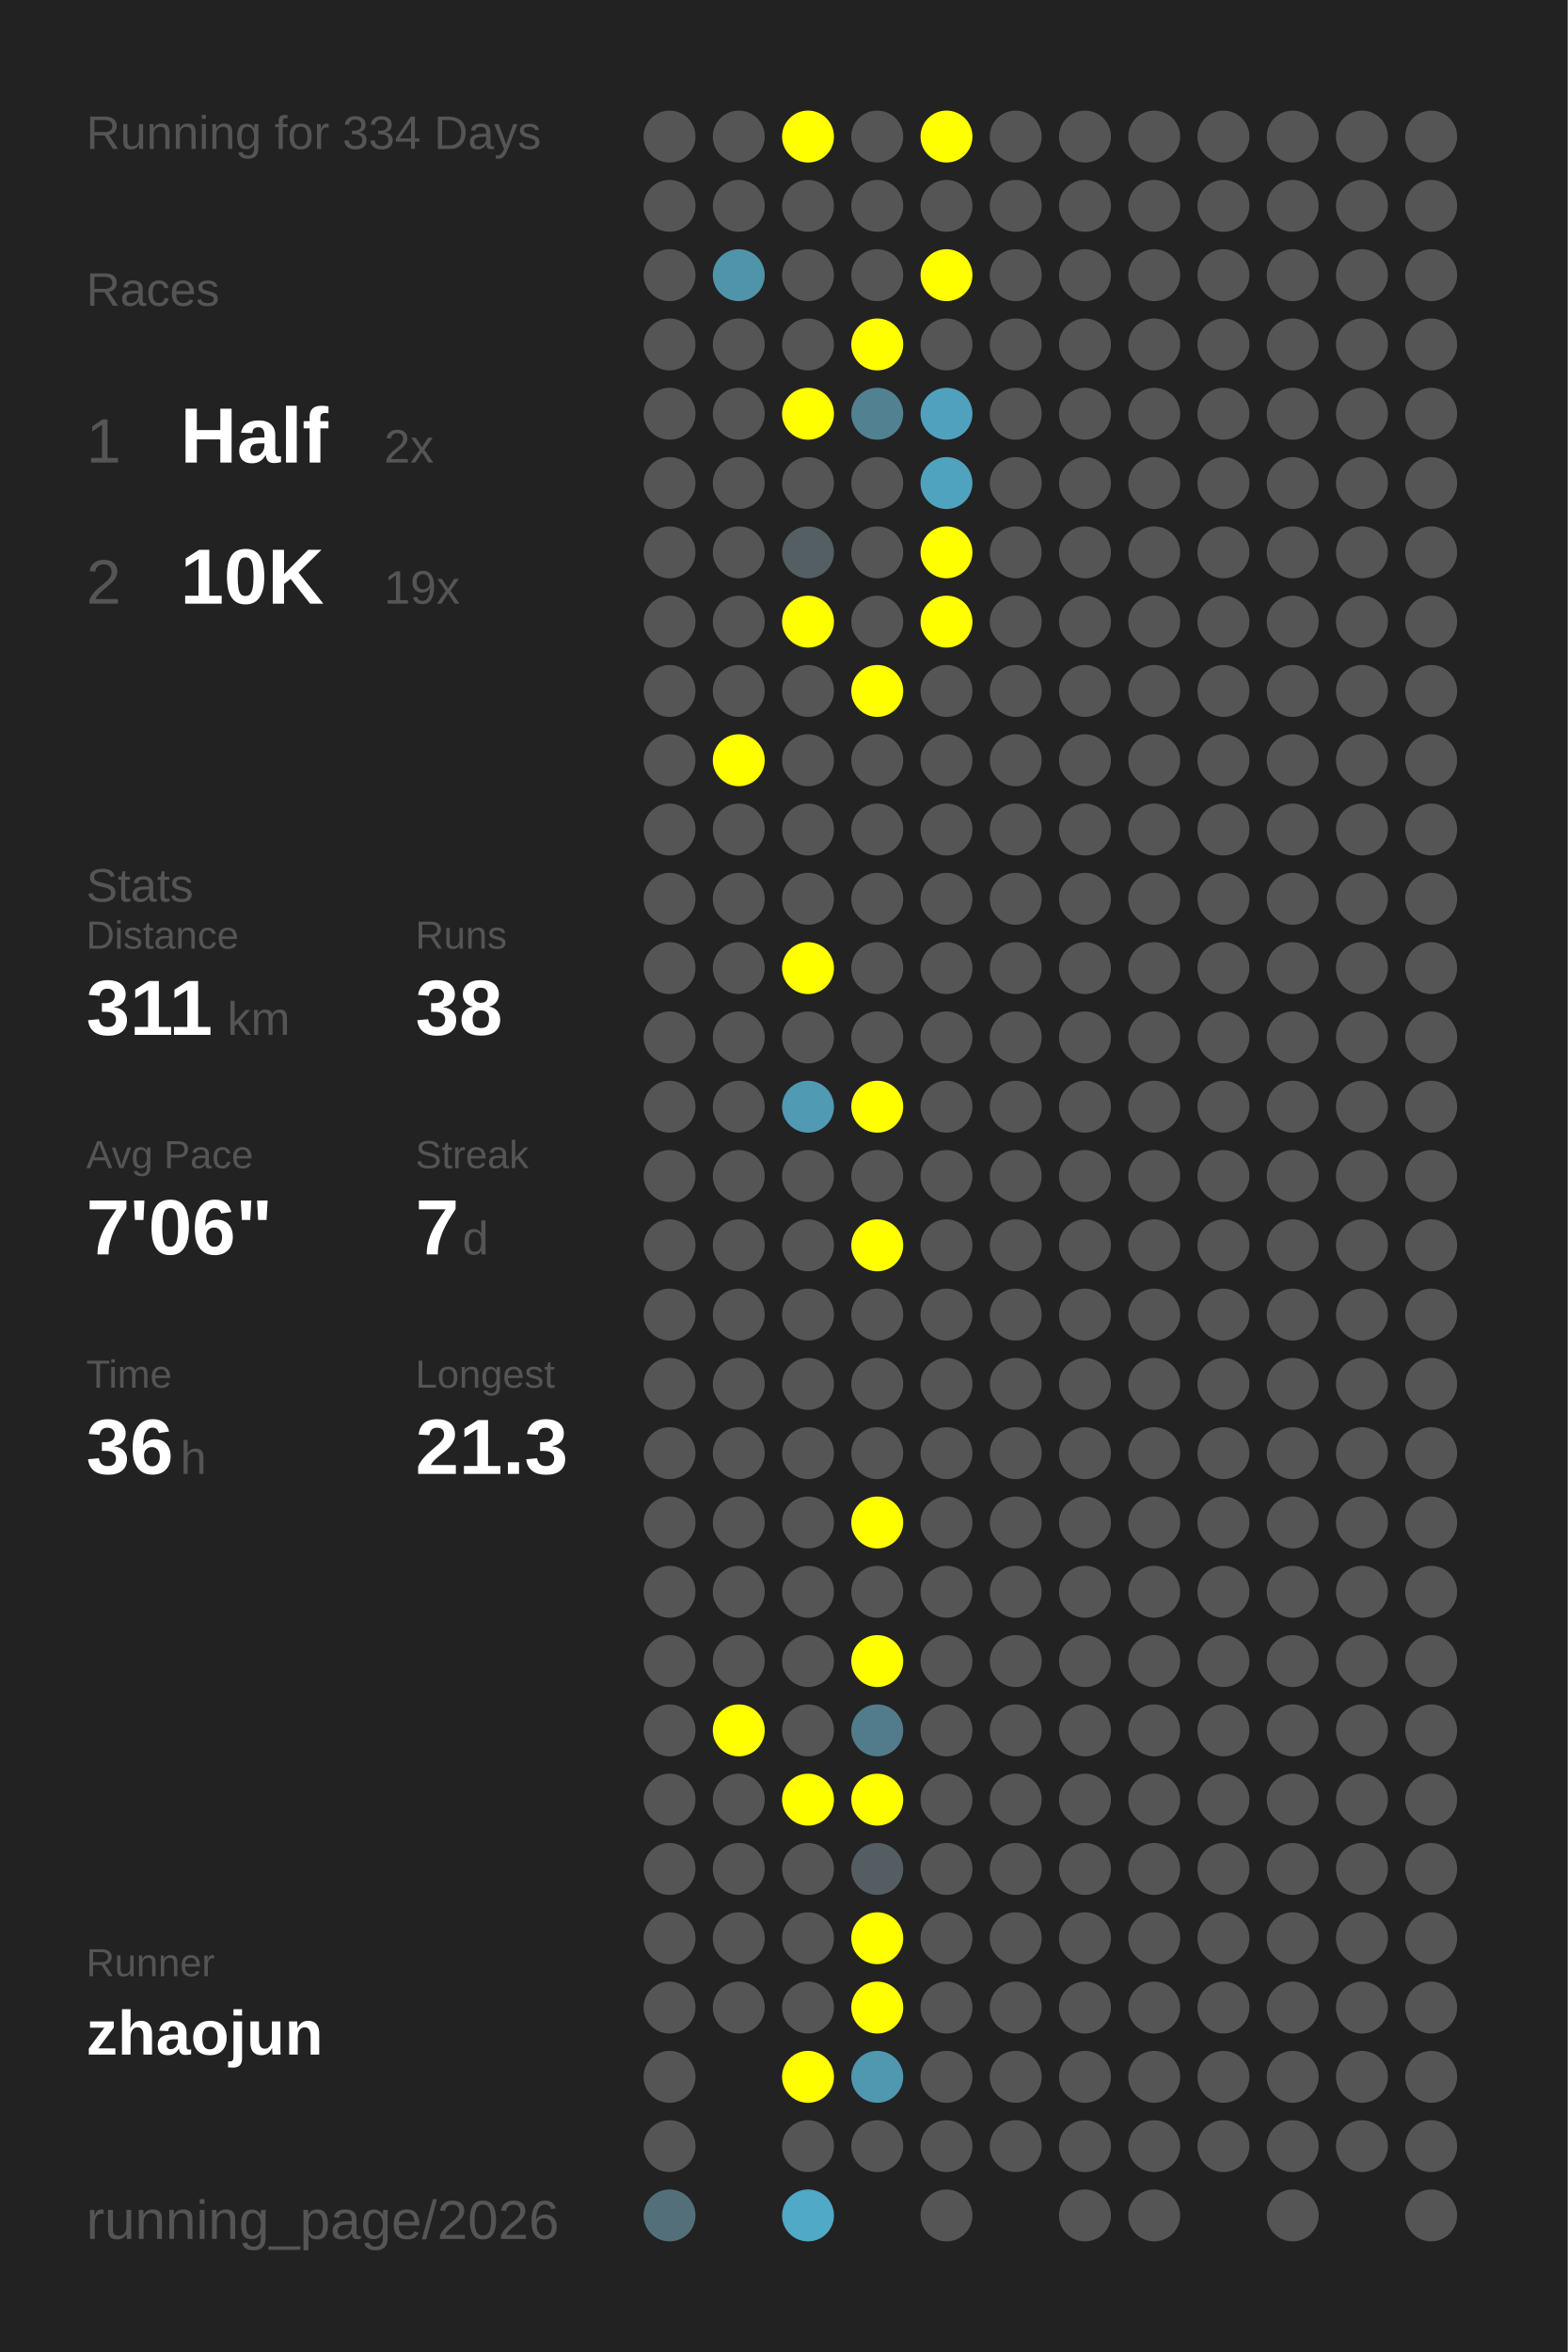
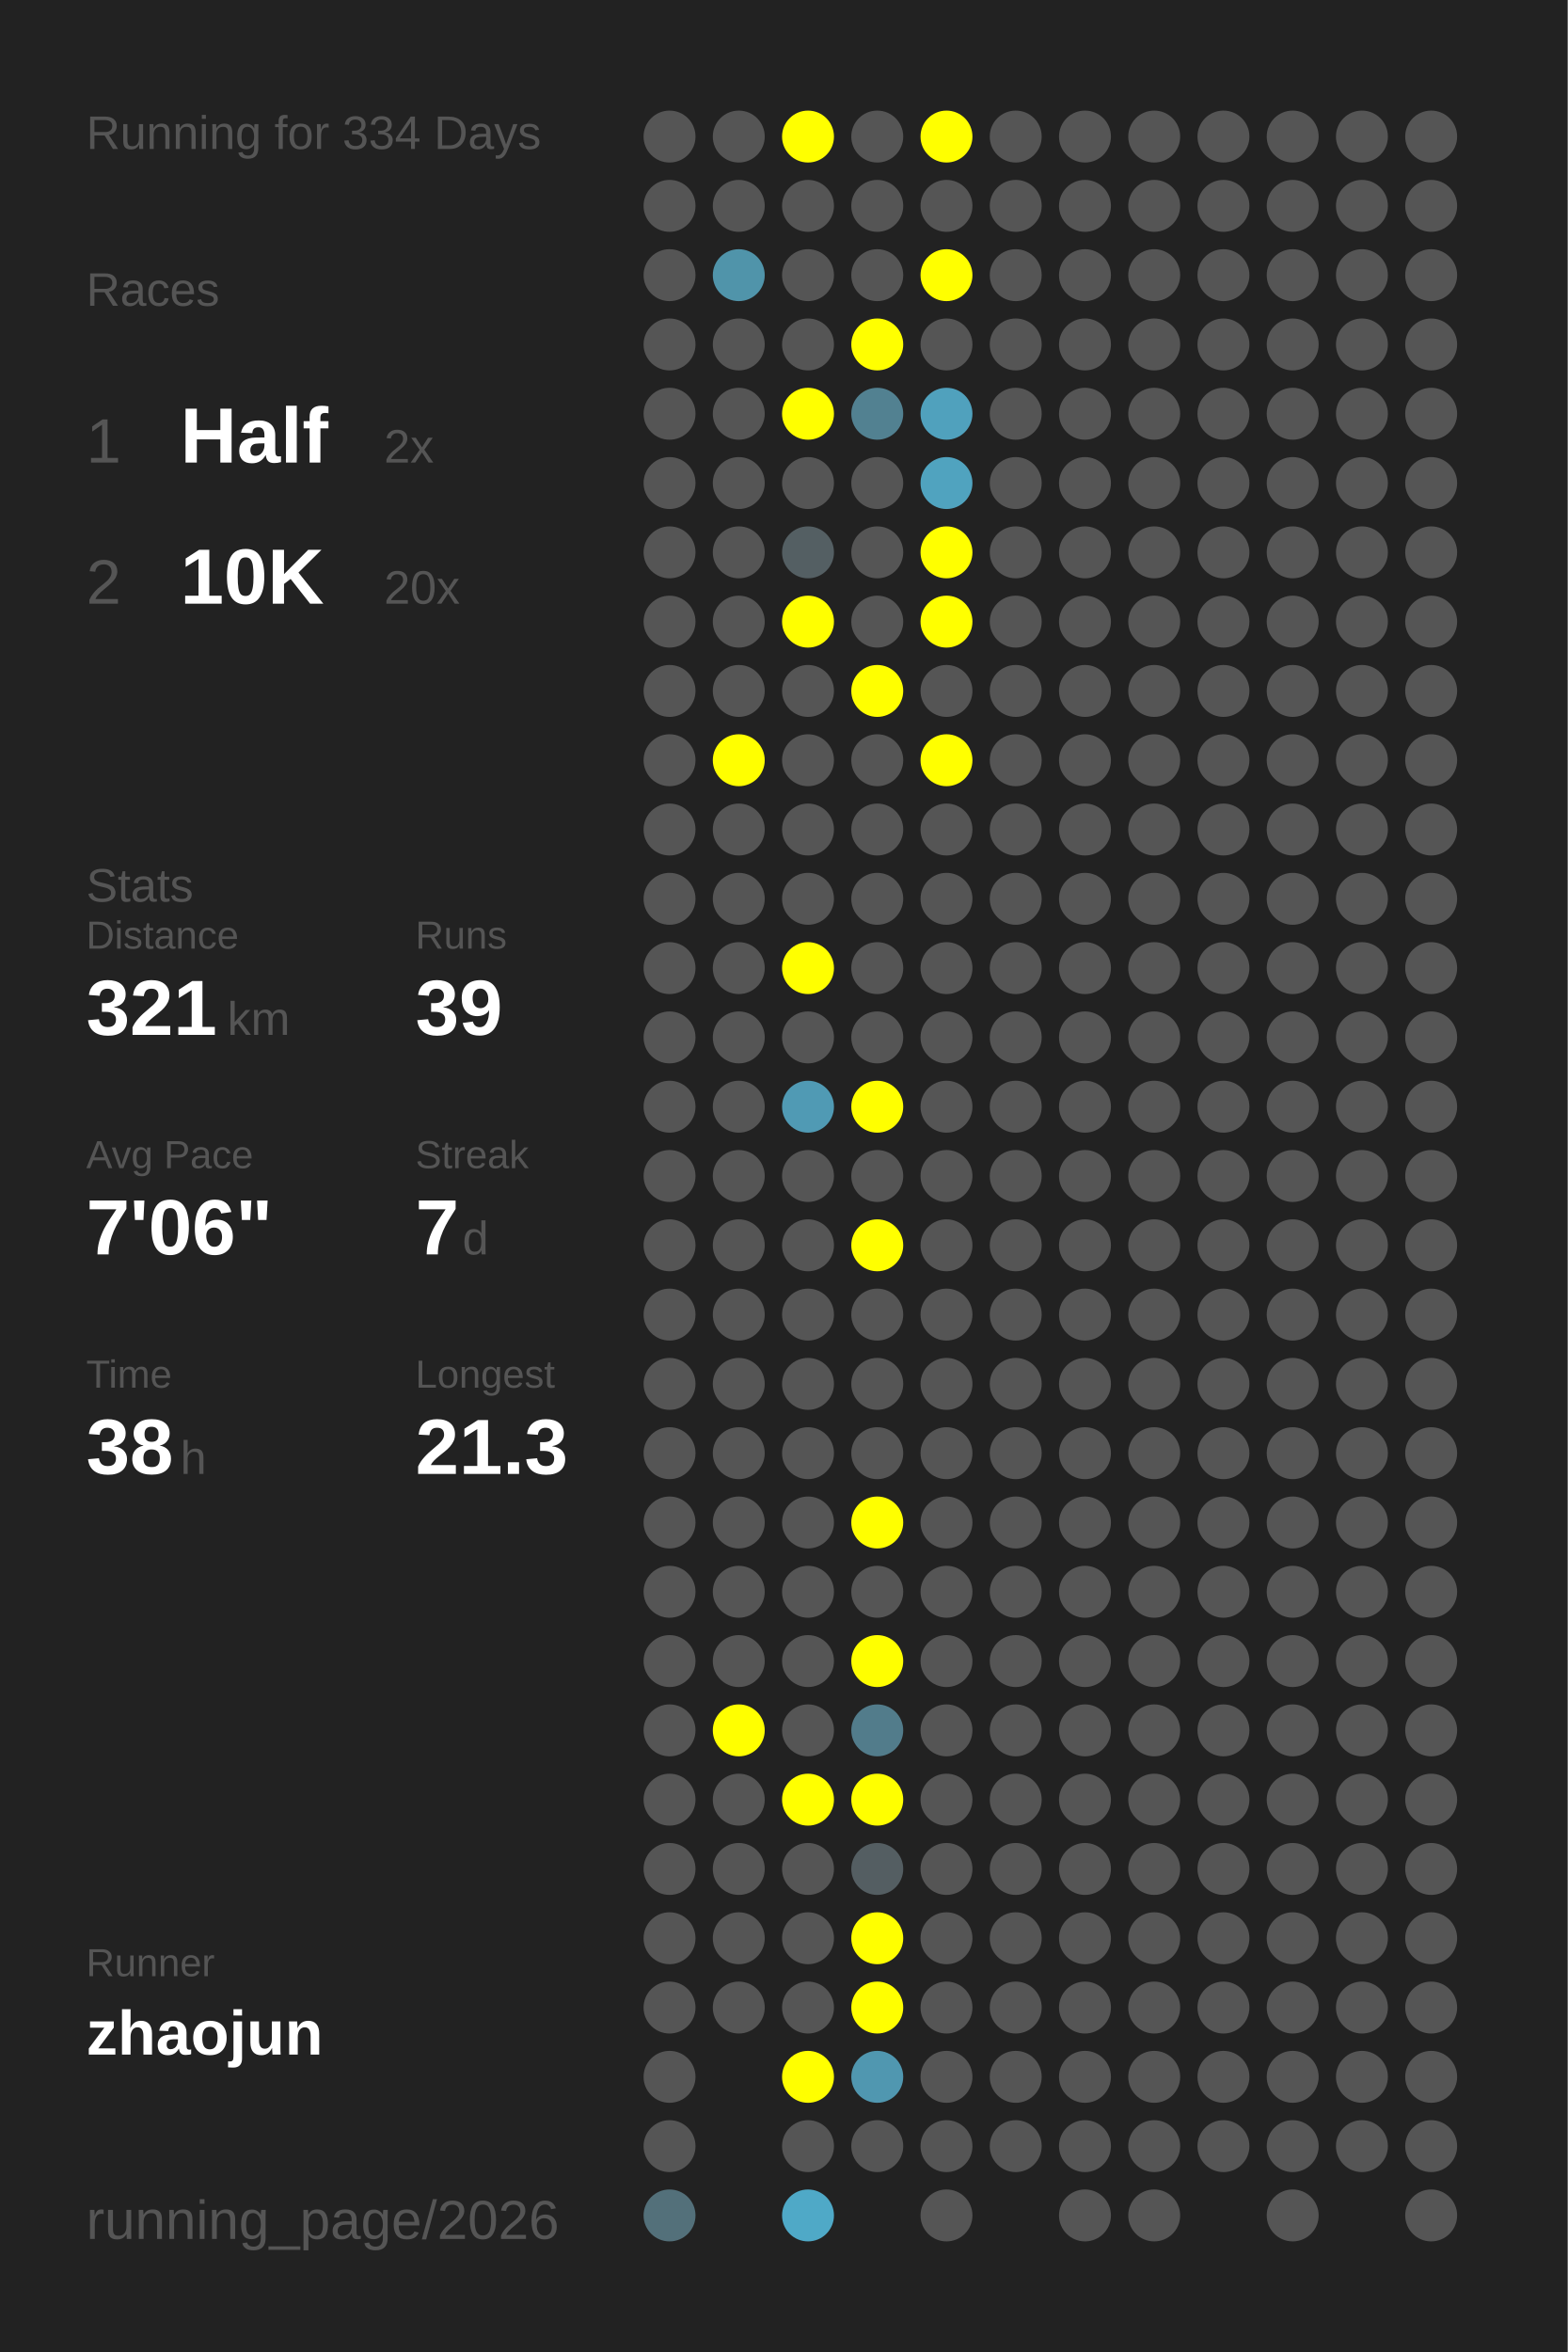
<svg xmlns="http://www.w3.org/2000/svg" baseProfile="full" height="300mm" version="1.1" viewBox="0,0,200,300" width="200mm">
  <defs />
  <rect fill="#222222" height="300" width="200" x="0" y="0" />
  <text fill="#555555" style="font-size:6px; font-family:Arial;" x="11" y="19">Running for 334 Days</text>
  <text fill="#555555" style="font-size:6px; font-family:Arial;" x="11" y="39">Races</text>
  <text fill="#555555" style="font-size:8px; font-family:Arial;" x="11" y="59">1</text>
  <text fill="#FFFFFF" style="font-size:10px; font-family:Arial; font-weight:bold;" x="23" y="59">Half</text>
  <text fill="#555555" style="font-size:6px; font-family:Arial;" x="49" y="59">2x</text>
  <text fill="#555555" style="font-size:8px; font-family:Arial;" x="11" y="77">2</text>
  <text fill="#FFFFFF" style="font-size:10px; font-family:Arial; font-weight:bold;" x="23" y="77">10K</text>
-   <text fill="#555555" style="font-size:6px; font-family:Arial;" x="49" y="77">19x</text>
+   <text fill="#555555" style="font-size:6px; font-family:Arial;" x="49" y="77">20x</text>
  <text fill="#555555" style="font-size:6px; font-family:Arial;" x="11" y="115">Stats</text>
  <text fill="#555555" style="font-size:5px; font-family:Arial;" x="11" y="121">Distance</text>
-   <text fill="#FFFFFF" style="font-size:10px; font-family:Arial; font-weight:bold;" x="11" y="132">311</text>
+   <text fill="#FFFFFF" style="font-size:10px; font-family:Arial; font-weight:bold;" x="11" y="132">321</text>
  <text fill="#555555" style="font-size:6px; font-family:Arial;" x="29" y="132">km</text>
  <text fill="#555555" style="font-size:5px; font-family:Arial;" x="53" y="121">Runs</text>
-   <text fill="#FFFFFF" style="font-size:10px; font-family:Arial; font-weight:bold;" x="53" y="132">38</text>
+   <text fill="#FFFFFF" style="font-size:10px; font-family:Arial; font-weight:bold;" x="53" y="132">39</text>
  <text fill="#555555" style="font-size:5px; font-family:Arial;" x="11" y="149">Avg Pace</text>
  <text fill="#FFFFFF" style="font-size:10px; font-family:Arial; font-weight:bold;" x="11" y="160">7'06"</text>
  <text fill="#555555" style="font-size:5px; font-family:Arial;" x="53" y="149">Streak</text>
  <text fill="#FFFFFF" style="font-size:10px; font-family:Arial; font-weight:bold;" x="53" y="160">7</text>
  <text fill="#555555" style="font-size:6px; font-family:Arial;" x="59" y="160">d</text>
  <text fill="#555555" style="font-size:5px; font-family:Arial;" x="11" y="177">Time</text>
-   <text fill="#FFFFFF" style="font-size:10px; font-family:Arial; font-weight:bold;" x="11" y="188">36</text>
+   <text fill="#FFFFFF" style="font-size:10px; font-family:Arial; font-weight:bold;" x="11" y="188">38</text>
  <text fill="#555555" style="font-size:6px; font-family:Arial;" x="23" y="188">h</text>
  <text fill="#555555" style="font-size:5px; font-family:Arial;" x="53" y="177">Longest</text>
  <text fill="#FFFFFF" style="font-size:10px; font-family:Arial; font-weight:bold;" x="53" y="188">21.3</text>
  <text fill="#555555" style="font-size:5px; font-family:Arial;" x="11" y="252.065">Runner</text>
  <text fill="#FFFFFF" style="font-size:8px; font-family:Arial; font-weight:bold;" x="11" y="262.065">zhaojun</text>
  <text fill="#555555" style="font-size:7px; font-family:Arial;" x="11" y="285.581">running_page/2026</text>
  <circle cx="85.417" cy="17.419" fill="#555555" r="3.312" />
  <circle cx="85.417" cy="26.258" fill="#555555" r="3.312" />
  <circle cx="85.417" cy="35.097" fill="#555555" r="3.312" />
  <circle cx="85.417" cy="43.935" fill="#555555" r="3.312" />
  <circle cx="85.417" cy="52.774" fill="#555555" r="3.312" />
  <circle cx="85.417" cy="61.613" fill="#555555" r="3.312" />
  <circle cx="85.417" cy="70.452" fill="#555555" r="3.312" />
  <circle cx="85.417" cy="79.29" fill="#555555" r="3.312" />
  <circle cx="85.417" cy="88.129" fill="#555555" r="3.312" />
  <circle cx="85.417" cy="96.968" fill="#555555" r="3.312" />
  <circle cx="85.417" cy="105.806" fill="#555555" r="3.312" />
  <circle cx="85.417" cy="114.645" fill="#555555" r="3.312" />
  <circle cx="85.417" cy="123.484" fill="#555555" r="3.312" />
  <circle cx="85.417" cy="132.323" fill="#555555" r="3.312" />
  <circle cx="85.417" cy="141.161" fill="#555555" r="3.312" />
  <circle cx="85.417" cy="150" fill="#555555" r="3.312" />
  <circle cx="85.417" cy="158.839" fill="#555555" r="3.312" />
  <circle cx="85.417" cy="167.677" fill="#555555" r="3.312" />
  <circle cx="85.417" cy="176.516" fill="#555555" r="3.312" />
  <circle cx="85.417" cy="185.355" fill="#555555" r="3.312" />
  <circle cx="85.417" cy="194.194" fill="#555555" r="3.312" />
  <circle cx="85.417" cy="203.032" fill="#555555" r="3.312" />
  <circle cx="85.417" cy="211.871" fill="#555555" r="3.312" />
  <circle cx="85.417" cy="220.71" fill="#555555" r="3.312" />
  <circle cx="85.417" cy="229.548" fill="#555555" r="3.312" />
  <circle cx="85.417" cy="238.387" fill="#555555" r="3.312" />
  <circle cx="85.417" cy="247.226" fill="#555555" r="3.312" />
  <circle cx="85.417" cy="256.065" fill="#555555" r="3.312" />
  <circle cx="85.417" cy="264.903" fill="#555555" r="3.312" />
  <circle cx="85.417" cy="273.742" fill="#555555" r="3.312" />
  <circle cx="85.417" cy="282.581" fill="#53707a" r="3.312" />
  <circle cx="94.25" cy="17.419" fill="#555555" r="3.312" />
  <circle cx="94.25" cy="26.258" fill="#555555" r="3.312" />
  <circle cx="94.25" cy="35.097" fill="#5094aa" r="3.312" />
  <circle cx="94.25" cy="43.935" fill="#555555" r="3.312" />
  <circle cx="94.25" cy="52.774" fill="#555555" r="3.312" />
  <circle cx="94.25" cy="61.613" fill="#555555" r="3.312" />
  <circle cx="94.25" cy="70.452" fill="#555555" r="3.312" />
  <circle cx="94.25" cy="79.29" fill="#555555" r="3.312" />
  <circle cx="94.25" cy="88.129" fill="#555555" r="3.312" />
  <circle cx="94.25" cy="96.968" fill="#FFFF00" r="3.312" />
  <circle cx="94.25" cy="105.806" fill="#555555" r="3.312" />
  <circle cx="94.25" cy="114.645" fill="#555555" r="3.312" />
  <circle cx="94.25" cy="123.484" fill="#555555" r="3.312" />
  <circle cx="94.25" cy="132.323" fill="#555555" r="3.312" />
  <circle cx="94.25" cy="141.161" fill="#555555" r="3.312" />
  <circle cx="94.25" cy="150" fill="#555555" r="3.312" />
  <circle cx="94.25" cy="158.839" fill="#555555" r="3.312" />
  <circle cx="94.25" cy="167.677" fill="#555555" r="3.312" />
  <circle cx="94.25" cy="176.516" fill="#555555" r="3.312" />
  <circle cx="94.25" cy="185.355" fill="#555555" r="3.312" />
  <circle cx="94.25" cy="194.194" fill="#555555" r="3.312" />
  <circle cx="94.25" cy="203.032" fill="#555555" r="3.312" />
  <circle cx="94.25" cy="211.871" fill="#555555" r="3.312" />
  <circle cx="94.25" cy="220.71" fill="#FFFF00" r="3.312" />
  <circle cx="94.25" cy="229.548" fill="#555555" r="3.312" />
  <circle cx="94.25" cy="238.387" fill="#555555" r="3.312" />
  <circle cx="94.25" cy="247.226" fill="#555555" r="3.312" />
  <circle cx="94.25" cy="256.065" fill="#555555" r="3.312" />
  <circle cx="103.083" cy="17.419" fill="#FFFF00" r="3.312" />
  <circle cx="103.083" cy="26.258" fill="#555555" r="3.312" />
  <circle cx="103.083" cy="35.097" fill="#555555" r="3.312" />
  <circle cx="103.083" cy="43.935" fill="#555555" r="3.312" />
  <circle cx="103.083" cy="52.774" fill="#FFFF00" r="3.312" />
  <circle cx="103.083" cy="61.613" fill="#555555" r="3.312" />
  <circle cx="103.083" cy="70.452" fill="#545f63" r="3.312" />
  <circle cx="103.083" cy="79.29" fill="#FFFF00" r="3.312" />
  <circle cx="103.083" cy="88.129" fill="#555555" r="3.312" />
  <circle cx="103.083" cy="96.968" fill="#555555" r="3.312" />
  <circle cx="103.083" cy="105.806" fill="#555555" r="3.312" />
  <circle cx="103.083" cy="114.645" fill="#555555" r="3.312" />
  <circle cx="103.083" cy="123.484" fill="#FFFF00" r="3.312" />
  <circle cx="103.083" cy="132.323" fill="#555555" r="3.312" />
  <circle cx="103.083" cy="141.161" fill="#509ab4" r="3.312" />
  <circle cx="103.083" cy="150" fill="#555555" r="3.312" />
  <circle cx="103.083" cy="158.839" fill="#555555" r="3.312" />
  <circle cx="103.083" cy="167.677" fill="#555555" r="3.312" />
  <circle cx="103.083" cy="176.516" fill="#555555" r="3.312" />
  <circle cx="103.083" cy="185.355" fill="#555555" r="3.312" />
  <circle cx="103.083" cy="194.194" fill="#555555" r="3.312" />
  <circle cx="103.083" cy="203.032" fill="#555555" r="3.312" />
  <circle cx="103.083" cy="211.871" fill="#555555" r="3.312" />
  <circle cx="103.083" cy="220.71" fill="#555555" r="3.312" />
  <circle cx="103.083" cy="229.548" fill="#FFFF00" r="3.312" />
  <circle cx="103.083" cy="238.387" fill="#555555" r="3.312" />
  <circle cx="103.083" cy="247.226" fill="#555555" r="3.312" />
  <circle cx="103.083" cy="256.065" fill="#555555" r="3.312" />
  <circle cx="103.083" cy="264.903" fill="#FFFF00" r="3.312" />
  <circle cx="103.083" cy="273.742" fill="#555555" r="3.312" />
  <circle cx="103.083" cy="282.581" fill="#4fa9c7" r="3.312" />
  <circle cx="111.917" cy="17.419" fill="#555555" r="3.312" />
  <circle cx="111.917" cy="26.258" fill="#555555" r="3.312" />
  <circle cx="111.917" cy="35.097" fill="#555555" r="3.312" />
  <circle cx="111.917" cy="43.935" fill="#FFFF00" r="3.312" />
  <circle cx="111.917" cy="52.774" fill="#528191" r="3.312" />
  <circle cx="111.917" cy="61.613" fill="#555555" r="3.312" />
  <circle cx="111.917" cy="70.452" fill="#555555" r="3.312" />
  <circle cx="111.917" cy="79.29" fill="#555555" r="3.312" />
  <circle cx="111.917" cy="88.129" fill="#FFFF00" r="3.312" />
  <circle cx="111.917" cy="96.968" fill="#555555" r="3.312" />
  <circle cx="111.917" cy="105.806" fill="#555555" r="3.312" />
  <circle cx="111.917" cy="114.645" fill="#555555" r="3.312" />
  <circle cx="111.917" cy="123.484" fill="#555555" r="3.312" />
  <circle cx="111.917" cy="132.323" fill="#555555" r="3.312" />
  <circle cx="111.917" cy="141.161" fill="#FFFF00" r="3.312" />
  <circle cx="111.917" cy="150" fill="#555555" r="3.312" />
  <circle cx="111.917" cy="158.839" fill="#FFFF00" r="3.312" />
  <circle cx="111.917" cy="167.677" fill="#555555" r="3.312" />
  <circle cx="111.917" cy="176.516" fill="#555555" r="3.312" />
  <circle cx="111.917" cy="185.355" fill="#555555" r="3.312" />
  <circle cx="111.917" cy="194.194" fill="#FFFF00" r="3.312" />
  <circle cx="111.917" cy="203.032" fill="#555555" r="3.312" />
  <circle cx="111.917" cy="211.871" fill="#FFFF00" r="3.312" />
  <circle cx="111.917" cy="220.71" fill="#527c8b" r="3.312" />
  <circle cx="111.917" cy="229.548" fill="#FFFF00" r="3.312" />
  <circle cx="111.917" cy="238.387" fill="#545e62" r="3.312" />
  <circle cx="111.917" cy="247.226" fill="#FFFF00" r="3.312" />
  <circle cx="111.917" cy="256.065" fill="#FFFF00" r="3.312" />
  <circle cx="111.917" cy="264.903" fill="#5097b0" r="3.312" />
  <circle cx="111.917" cy="273.742" fill="#555555" r="3.312" />
  <circle cx="120.75" cy="17.419" fill="#FFFF00" r="3.312" />
  <circle cx="120.75" cy="26.258" fill="#555555" r="3.312" />
  <circle cx="120.75" cy="35.097" fill="#FFFF00" r="3.312" />
  <circle cx="120.75" cy="43.935" fill="#555555" r="3.312" />
  <circle cx="120.75" cy="52.774" fill="#50a1bd" r="3.312" />
  <circle cx="120.75" cy="61.613" fill="#50a3bf" r="3.312" />
  <circle cx="120.75" cy="70.452" fill="#FFFF00" r="3.312" />
  <circle cx="120.75" cy="79.29" fill="#FFFF00" r="3.312" />
  <circle cx="120.75" cy="88.129" fill="#555555" r="3.312" />
-   <circle cx="120.75" cy="96.968" fill="#555555" r="3.312" />
+   <circle cx="120.75" cy="96.968" fill="#FFFF00" r="3.312" />
  <circle cx="120.75" cy="105.806" fill="#555555" r="3.312" />
  <circle cx="120.75" cy="114.645" fill="#555555" r="3.312" />
  <circle cx="120.75" cy="123.484" fill="#555555" r="3.312" />
  <circle cx="120.75" cy="132.323" fill="#555555" r="3.312" />
  <circle cx="120.75" cy="141.161" fill="#555555" r="3.312" />
  <circle cx="120.75" cy="150" fill="#555555" r="3.312" />
  <circle cx="120.75" cy="158.839" fill="#555555" r="3.312" />
  <circle cx="120.75" cy="167.677" fill="#555555" r="3.312" />
  <circle cx="120.75" cy="176.516" fill="#555555" r="3.312" />
  <circle cx="120.75" cy="185.355" fill="#555555" r="3.312" />
  <circle cx="120.75" cy="194.194" fill="#555555" r="3.312" />
  <circle cx="120.75" cy="203.032" fill="#555555" r="3.312" />
  <circle cx="120.75" cy="211.871" fill="#555555" r="3.312" />
  <circle cx="120.75" cy="220.71" fill="#555555" r="3.312" />
  <circle cx="120.75" cy="229.548" fill="#555555" r="3.312" />
  <circle cx="120.75" cy="238.387" fill="#555555" r="3.312" />
  <circle cx="120.75" cy="247.226" fill="#555555" r="3.312" />
  <circle cx="120.75" cy="256.065" fill="#555555" r="3.312" />
  <circle cx="120.75" cy="264.903" fill="#555555" r="3.312" />
  <circle cx="120.75" cy="273.742" fill="#555555" r="3.312" />
  <circle cx="120.75" cy="282.581" fill="#555555" r="3.312" />
  <circle cx="129.583" cy="17.419" fill="#555555" r="3.312" />
  <circle cx="129.583" cy="26.258" fill="#555555" r="3.312" />
  <circle cx="129.583" cy="35.097" fill="#555555" r="3.312" />
  <circle cx="129.583" cy="43.935" fill="#555555" r="3.312" />
  <circle cx="129.583" cy="52.774" fill="#555555" r="3.312" />
  <circle cx="129.583" cy="61.613" fill="#555555" r="3.312" />
  <circle cx="129.583" cy="70.452" fill="#555555" r="3.312" />
  <circle cx="129.583" cy="79.29" fill="#555555" r="3.312" />
  <circle cx="129.583" cy="88.129" fill="#555555" r="3.312" />
  <circle cx="129.583" cy="96.968" fill="#555555" r="3.312" />
  <circle cx="129.583" cy="105.806" fill="#555555" r="3.312" />
  <circle cx="129.583" cy="114.645" fill="#555555" r="3.312" />
  <circle cx="129.583" cy="123.484" fill="#555555" r="3.312" />
  <circle cx="129.583" cy="132.323" fill="#555555" r="3.312" />
  <circle cx="129.583" cy="141.161" fill="#555555" r="3.312" />
  <circle cx="129.583" cy="150" fill="#555555" r="3.312" />
  <circle cx="129.583" cy="158.839" fill="#555555" r="3.312" />
  <circle cx="129.583" cy="167.677" fill="#555555" r="3.312" />
  <circle cx="129.583" cy="176.516" fill="#555555" r="3.312" />
  <circle cx="129.583" cy="185.355" fill="#555555" r="3.312" />
  <circle cx="129.583" cy="194.194" fill="#555555" r="3.312" />
  <circle cx="129.583" cy="203.032" fill="#555555" r="3.312" />
  <circle cx="129.583" cy="211.871" fill="#555555" r="3.312" />
  <circle cx="129.583" cy="220.71" fill="#555555" r="3.312" />
  <circle cx="129.583" cy="229.548" fill="#555555" r="3.312" />
  <circle cx="129.583" cy="238.387" fill="#555555" r="3.312" />
  <circle cx="129.583" cy="247.226" fill="#555555" r="3.312" />
  <circle cx="129.583" cy="256.065" fill="#555555" r="3.312" />
  <circle cx="129.583" cy="264.903" fill="#555555" r="3.312" />
  <circle cx="129.583" cy="273.742" fill="#555555" r="3.312" />
  <circle cx="138.417" cy="17.419" fill="#555555" r="3.312" />
  <circle cx="138.417" cy="26.258" fill="#555555" r="3.312" />
  <circle cx="138.417" cy="35.097" fill="#555555" r="3.312" />
  <circle cx="138.417" cy="43.935" fill="#555555" r="3.312" />
  <circle cx="138.417" cy="52.774" fill="#555555" r="3.312" />
  <circle cx="138.417" cy="61.613" fill="#555555" r="3.312" />
  <circle cx="138.417" cy="70.452" fill="#555555" r="3.312" />
  <circle cx="138.417" cy="79.29" fill="#555555" r="3.312" />
  <circle cx="138.417" cy="88.129" fill="#555555" r="3.312" />
  <circle cx="138.417" cy="96.968" fill="#555555" r="3.312" />
  <circle cx="138.417" cy="105.806" fill="#555555" r="3.312" />
  <circle cx="138.417" cy="114.645" fill="#555555" r="3.312" />
  <circle cx="138.417" cy="123.484" fill="#555555" r="3.312" />
  <circle cx="138.417" cy="132.323" fill="#555555" r="3.312" />
  <circle cx="138.417" cy="141.161" fill="#555555" r="3.312" />
  <circle cx="138.417" cy="150" fill="#555555" r="3.312" />
  <circle cx="138.417" cy="158.839" fill="#555555" r="3.312" />
  <circle cx="138.417" cy="167.677" fill="#555555" r="3.312" />
  <circle cx="138.417" cy="176.516" fill="#555555" r="3.312" />
  <circle cx="138.417" cy="185.355" fill="#555555" r="3.312" />
  <circle cx="138.417" cy="194.194" fill="#555555" r="3.312" />
  <circle cx="138.417" cy="203.032" fill="#555555" r="3.312" />
  <circle cx="138.417" cy="211.871" fill="#555555" r="3.312" />
  <circle cx="138.417" cy="220.71" fill="#555555" r="3.312" />
  <circle cx="138.417" cy="229.548" fill="#555555" r="3.312" />
  <circle cx="138.417" cy="238.387" fill="#555555" r="3.312" />
  <circle cx="138.417" cy="247.226" fill="#555555" r="3.312" />
  <circle cx="138.417" cy="256.065" fill="#555555" r="3.312" />
  <circle cx="138.417" cy="264.903" fill="#555555" r="3.312" />
  <circle cx="138.417" cy="273.742" fill="#555555" r="3.312" />
  <circle cx="138.417" cy="282.581" fill="#555555" r="3.312" />
  <circle cx="147.25" cy="17.419" fill="#555555" r="3.312" />
  <circle cx="147.25" cy="26.258" fill="#555555" r="3.312" />
  <circle cx="147.25" cy="35.097" fill="#555555" r="3.312" />
  <circle cx="147.25" cy="43.935" fill="#555555" r="3.312" />
  <circle cx="147.25" cy="52.774" fill="#555555" r="3.312" />
  <circle cx="147.25" cy="61.613" fill="#555555" r="3.312" />
  <circle cx="147.25" cy="70.452" fill="#555555" r="3.312" />
  <circle cx="147.25" cy="79.29" fill="#555555" r="3.312" />
  <circle cx="147.25" cy="88.129" fill="#555555" r="3.312" />
  <circle cx="147.25" cy="96.968" fill="#555555" r="3.312" />
  <circle cx="147.25" cy="105.806" fill="#555555" r="3.312" />
  <circle cx="147.25" cy="114.645" fill="#555555" r="3.312" />
  <circle cx="147.25" cy="123.484" fill="#555555" r="3.312" />
  <circle cx="147.25" cy="132.323" fill="#555555" r="3.312" />
  <circle cx="147.25" cy="141.161" fill="#555555" r="3.312" />
  <circle cx="147.25" cy="150" fill="#555555" r="3.312" />
  <circle cx="147.25" cy="158.839" fill="#555555" r="3.312" />
  <circle cx="147.25" cy="167.677" fill="#555555" r="3.312" />
  <circle cx="147.25" cy="176.516" fill="#555555" r="3.312" />
  <circle cx="147.25" cy="185.355" fill="#555555" r="3.312" />
  <circle cx="147.25" cy="194.194" fill="#555555" r="3.312" />
  <circle cx="147.25" cy="203.032" fill="#555555" r="3.312" />
  <circle cx="147.25" cy="211.871" fill="#555555" r="3.312" />
  <circle cx="147.25" cy="220.71" fill="#555555" r="3.312" />
  <circle cx="147.25" cy="229.548" fill="#555555" r="3.312" />
  <circle cx="147.25" cy="238.387" fill="#555555" r="3.312" />
  <circle cx="147.25" cy="247.226" fill="#555555" r="3.312" />
  <circle cx="147.25" cy="256.065" fill="#555555" r="3.312" />
  <circle cx="147.25" cy="264.903" fill="#555555" r="3.312" />
  <circle cx="147.25" cy="273.742" fill="#555555" r="3.312" />
  <circle cx="147.25" cy="282.581" fill="#555555" r="3.312" />
  <circle cx="156.083" cy="17.419" fill="#555555" r="3.312" />
  <circle cx="156.083" cy="26.258" fill="#555555" r="3.312" />
  <circle cx="156.083" cy="35.097" fill="#555555" r="3.312" />
  <circle cx="156.083" cy="43.935" fill="#555555" r="3.312" />
  <circle cx="156.083" cy="52.774" fill="#555555" r="3.312" />
  <circle cx="156.083" cy="61.613" fill="#555555" r="3.312" />
  <circle cx="156.083" cy="70.452" fill="#555555" r="3.312" />
  <circle cx="156.083" cy="79.29" fill="#555555" r="3.312" />
  <circle cx="156.083" cy="88.129" fill="#555555" r="3.312" />
  <circle cx="156.083" cy="96.968" fill="#555555" r="3.312" />
  <circle cx="156.083" cy="105.806" fill="#555555" r="3.312" />
  <circle cx="156.083" cy="114.645" fill="#555555" r="3.312" />
  <circle cx="156.083" cy="123.484" fill="#555555" r="3.312" />
  <circle cx="156.083" cy="132.323" fill="#555555" r="3.312" />
  <circle cx="156.083" cy="141.161" fill="#555555" r="3.312" />
  <circle cx="156.083" cy="150" fill="#555555" r="3.312" />
  <circle cx="156.083" cy="158.839" fill="#555555" r="3.312" />
  <circle cx="156.083" cy="167.677" fill="#555555" r="3.312" />
  <circle cx="156.083" cy="176.516" fill="#555555" r="3.312" />
  <circle cx="156.083" cy="185.355" fill="#555555" r="3.312" />
  <circle cx="156.083" cy="194.194" fill="#555555" r="3.312" />
  <circle cx="156.083" cy="203.032" fill="#555555" r="3.312" />
  <circle cx="156.083" cy="211.871" fill="#555555" r="3.312" />
  <circle cx="156.083" cy="220.71" fill="#555555" r="3.312" />
  <circle cx="156.083" cy="229.548" fill="#555555" r="3.312" />
  <circle cx="156.083" cy="238.387" fill="#555555" r="3.312" />
  <circle cx="156.083" cy="247.226" fill="#555555" r="3.312" />
  <circle cx="156.083" cy="256.065" fill="#555555" r="3.312" />
  <circle cx="156.083" cy="264.903" fill="#555555" r="3.312" />
  <circle cx="156.083" cy="273.742" fill="#555555" r="3.312" />
  <circle cx="164.917" cy="17.419" fill="#555555" r="3.312" />
  <circle cx="164.917" cy="26.258" fill="#555555" r="3.312" />
  <circle cx="164.917" cy="35.097" fill="#555555" r="3.312" />
  <circle cx="164.917" cy="43.935" fill="#555555" r="3.312" />
  <circle cx="164.917" cy="52.774" fill="#555555" r="3.312" />
  <circle cx="164.917" cy="61.613" fill="#555555" r="3.312" />
  <circle cx="164.917" cy="70.452" fill="#555555" r="3.312" />
  <circle cx="164.917" cy="79.29" fill="#555555" r="3.312" />
  <circle cx="164.917" cy="88.129" fill="#555555" r="3.312" />
  <circle cx="164.917" cy="96.968" fill="#555555" r="3.312" />
  <circle cx="164.917" cy="105.806" fill="#555555" r="3.312" />
  <circle cx="164.917" cy="114.645" fill="#555555" r="3.312" />
  <circle cx="164.917" cy="123.484" fill="#555555" r="3.312" />
  <circle cx="164.917" cy="132.323" fill="#555555" r="3.312" />
  <circle cx="164.917" cy="141.161" fill="#555555" r="3.312" />
  <circle cx="164.917" cy="150" fill="#555555" r="3.312" />
  <circle cx="164.917" cy="158.839" fill="#555555" r="3.312" />
  <circle cx="164.917" cy="167.677" fill="#555555" r="3.312" />
  <circle cx="164.917" cy="176.516" fill="#555555" r="3.312" />
  <circle cx="164.917" cy="185.355" fill="#555555" r="3.312" />
  <circle cx="164.917" cy="194.194" fill="#555555" r="3.312" />
  <circle cx="164.917" cy="203.032" fill="#555555" r="3.312" />
  <circle cx="164.917" cy="211.871" fill="#555555" r="3.312" />
  <circle cx="164.917" cy="220.71" fill="#555555" r="3.312" />
  <circle cx="164.917" cy="229.548" fill="#555555" r="3.312" />
  <circle cx="164.917" cy="238.387" fill="#555555" r="3.312" />
  <circle cx="164.917" cy="247.226" fill="#555555" r="3.312" />
  <circle cx="164.917" cy="256.065" fill="#555555" r="3.312" />
  <circle cx="164.917" cy="264.903" fill="#555555" r="3.312" />
  <circle cx="164.917" cy="273.742" fill="#555555" r="3.312" />
  <circle cx="164.917" cy="282.581" fill="#555555" r="3.312" />
  <circle cx="173.75" cy="17.419" fill="#555555" r="3.312" />
  <circle cx="173.75" cy="26.258" fill="#555555" r="3.312" />
  <circle cx="173.75" cy="35.097" fill="#555555" r="3.312" />
  <circle cx="173.75" cy="43.935" fill="#555555" r="3.312" />
  <circle cx="173.75" cy="52.774" fill="#555555" r="3.312" />
  <circle cx="173.75" cy="61.613" fill="#555555" r="3.312" />
  <circle cx="173.75" cy="70.452" fill="#555555" r="3.312" />
  <circle cx="173.75" cy="79.29" fill="#555555" r="3.312" />
  <circle cx="173.75" cy="88.129" fill="#555555" r="3.312" />
  <circle cx="173.75" cy="96.968" fill="#555555" r="3.312" />
  <circle cx="173.75" cy="105.806" fill="#555555" r="3.312" />
  <circle cx="173.75" cy="114.645" fill="#555555" r="3.312" />
  <circle cx="173.75" cy="123.484" fill="#555555" r="3.312" />
  <circle cx="173.75" cy="132.323" fill="#555555" r="3.312" />
  <circle cx="173.75" cy="141.161" fill="#555555" r="3.312" />
  <circle cx="173.75" cy="150" fill="#555555" r="3.312" />
  <circle cx="173.75" cy="158.839" fill="#555555" r="3.312" />
  <circle cx="173.75" cy="167.677" fill="#555555" r="3.312" />
  <circle cx="173.75" cy="176.516" fill="#555555" r="3.312" />
  <circle cx="173.75" cy="185.355" fill="#555555" r="3.312" />
  <circle cx="173.75" cy="194.194" fill="#555555" r="3.312" />
  <circle cx="173.75" cy="203.032" fill="#555555" r="3.312" />
  <circle cx="173.75" cy="211.871" fill="#555555" r="3.312" />
  <circle cx="173.75" cy="220.71" fill="#555555" r="3.312" />
  <circle cx="173.75" cy="229.548" fill="#555555" r="3.312" />
  <circle cx="173.75" cy="238.387" fill="#555555" r="3.312" />
  <circle cx="173.75" cy="247.226" fill="#555555" r="3.312" />
  <circle cx="173.75" cy="256.065" fill="#555555" r="3.312" />
  <circle cx="173.75" cy="264.903" fill="#555555" r="3.312" />
  <circle cx="173.75" cy="273.742" fill="#555555" r="3.312" />
  <circle cx="182.583" cy="17.419" fill="#555555" r="3.312" />
  <circle cx="182.583" cy="26.258" fill="#555555" r="3.312" />
  <circle cx="182.583" cy="35.097" fill="#555555" r="3.312" />
  <circle cx="182.583" cy="43.935" fill="#555555" r="3.312" />
  <circle cx="182.583" cy="52.774" fill="#555555" r="3.312" />
  <circle cx="182.583" cy="61.613" fill="#555555" r="3.312" />
  <circle cx="182.583" cy="70.452" fill="#555555" r="3.312" />
  <circle cx="182.583" cy="79.29" fill="#555555" r="3.312" />
  <circle cx="182.583" cy="88.129" fill="#555555" r="3.312" />
  <circle cx="182.583" cy="96.968" fill="#555555" r="3.312" />
  <circle cx="182.583" cy="105.806" fill="#555555" r="3.312" />
  <circle cx="182.583" cy="114.645" fill="#555555" r="3.312" />
  <circle cx="182.583" cy="123.484" fill="#555555" r="3.312" />
  <circle cx="182.583" cy="132.323" fill="#555555" r="3.312" />
  <circle cx="182.583" cy="141.161" fill="#555555" r="3.312" />
  <circle cx="182.583" cy="150" fill="#555555" r="3.312" />
  <circle cx="182.583" cy="158.839" fill="#555555" r="3.312" />
  <circle cx="182.583" cy="167.677" fill="#555555" r="3.312" />
  <circle cx="182.583" cy="176.516" fill="#555555" r="3.312" />
  <circle cx="182.583" cy="185.355" fill="#555555" r="3.312" />
  <circle cx="182.583" cy="194.194" fill="#555555" r="3.312" />
  <circle cx="182.583" cy="203.032" fill="#555555" r="3.312" />
  <circle cx="182.583" cy="211.871" fill="#555555" r="3.312" />
  <circle cx="182.583" cy="220.71" fill="#555555" r="3.312" />
  <circle cx="182.583" cy="229.548" fill="#555555" r="3.312" />
  <circle cx="182.583" cy="238.387" fill="#555555" r="3.312" />
  <circle cx="182.583" cy="247.226" fill="#555555" r="3.312" />
  <circle cx="182.583" cy="256.065" fill="#555555" r="3.312" />
  <circle cx="182.583" cy="264.903" fill="#555555" r="3.312" />
  <circle cx="182.583" cy="273.742" fill="#555555" r="3.312" />
  <circle cx="182.583" cy="282.581" fill="#555555" r="3.312" />
</svg>
